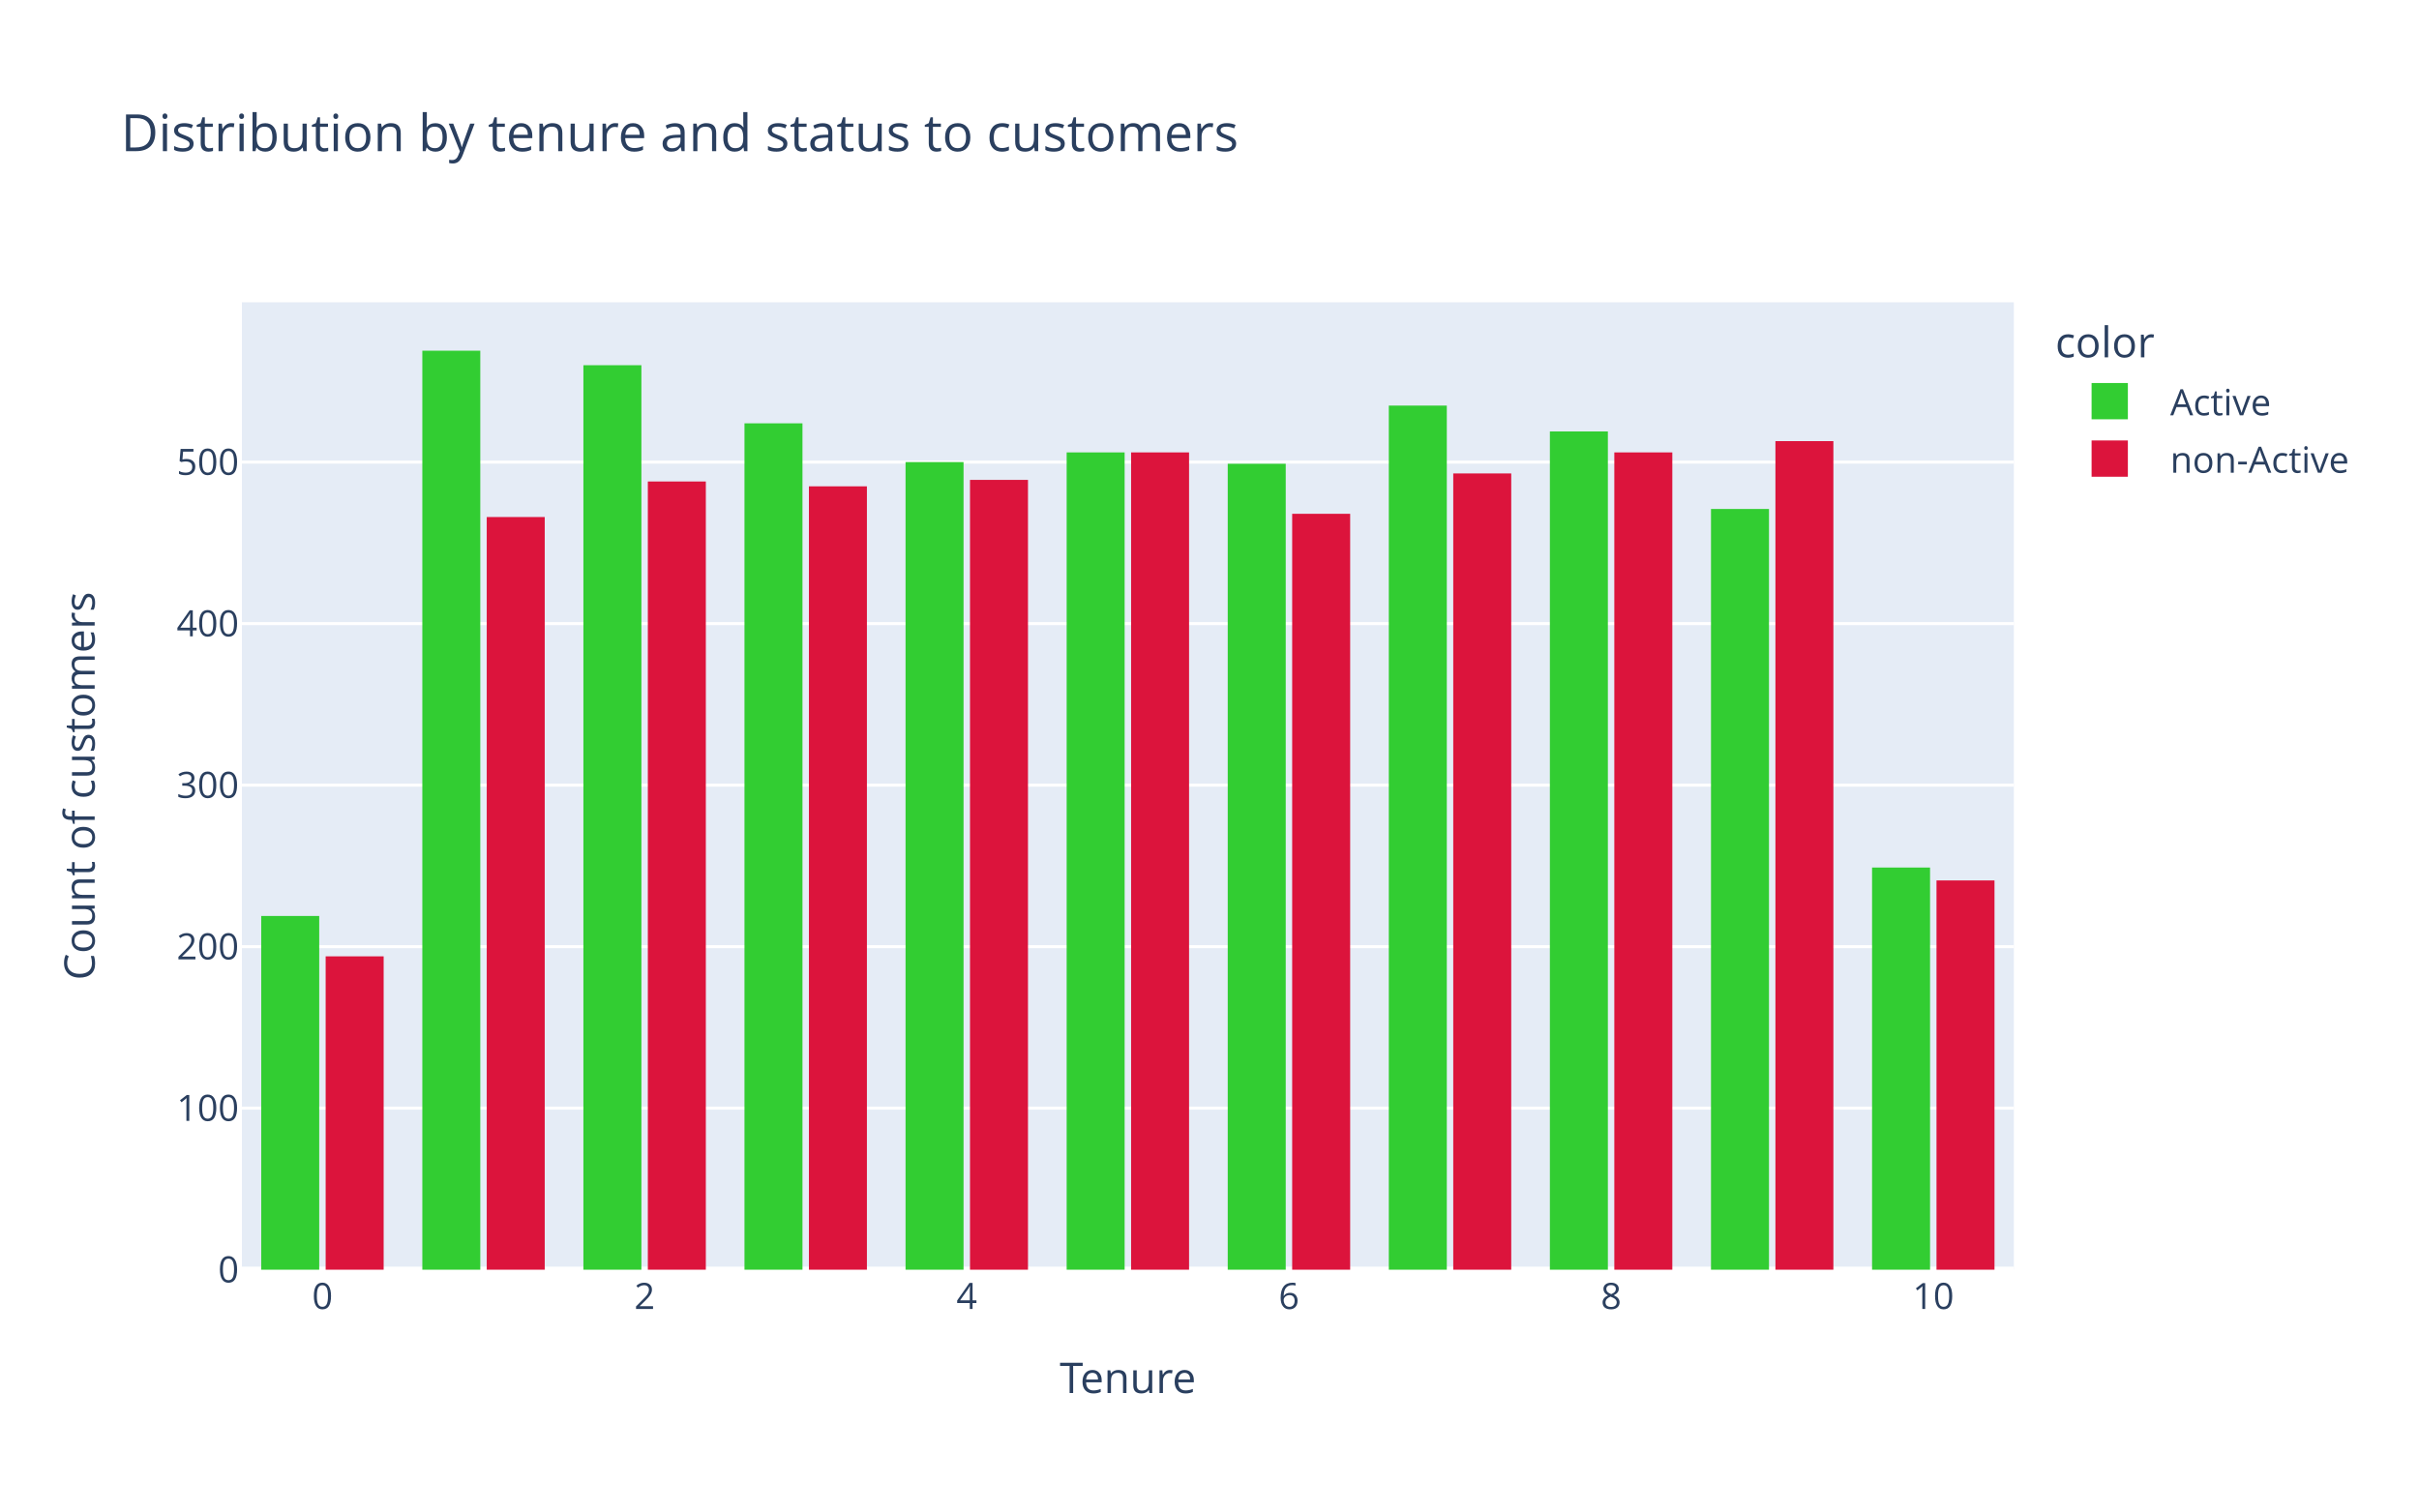
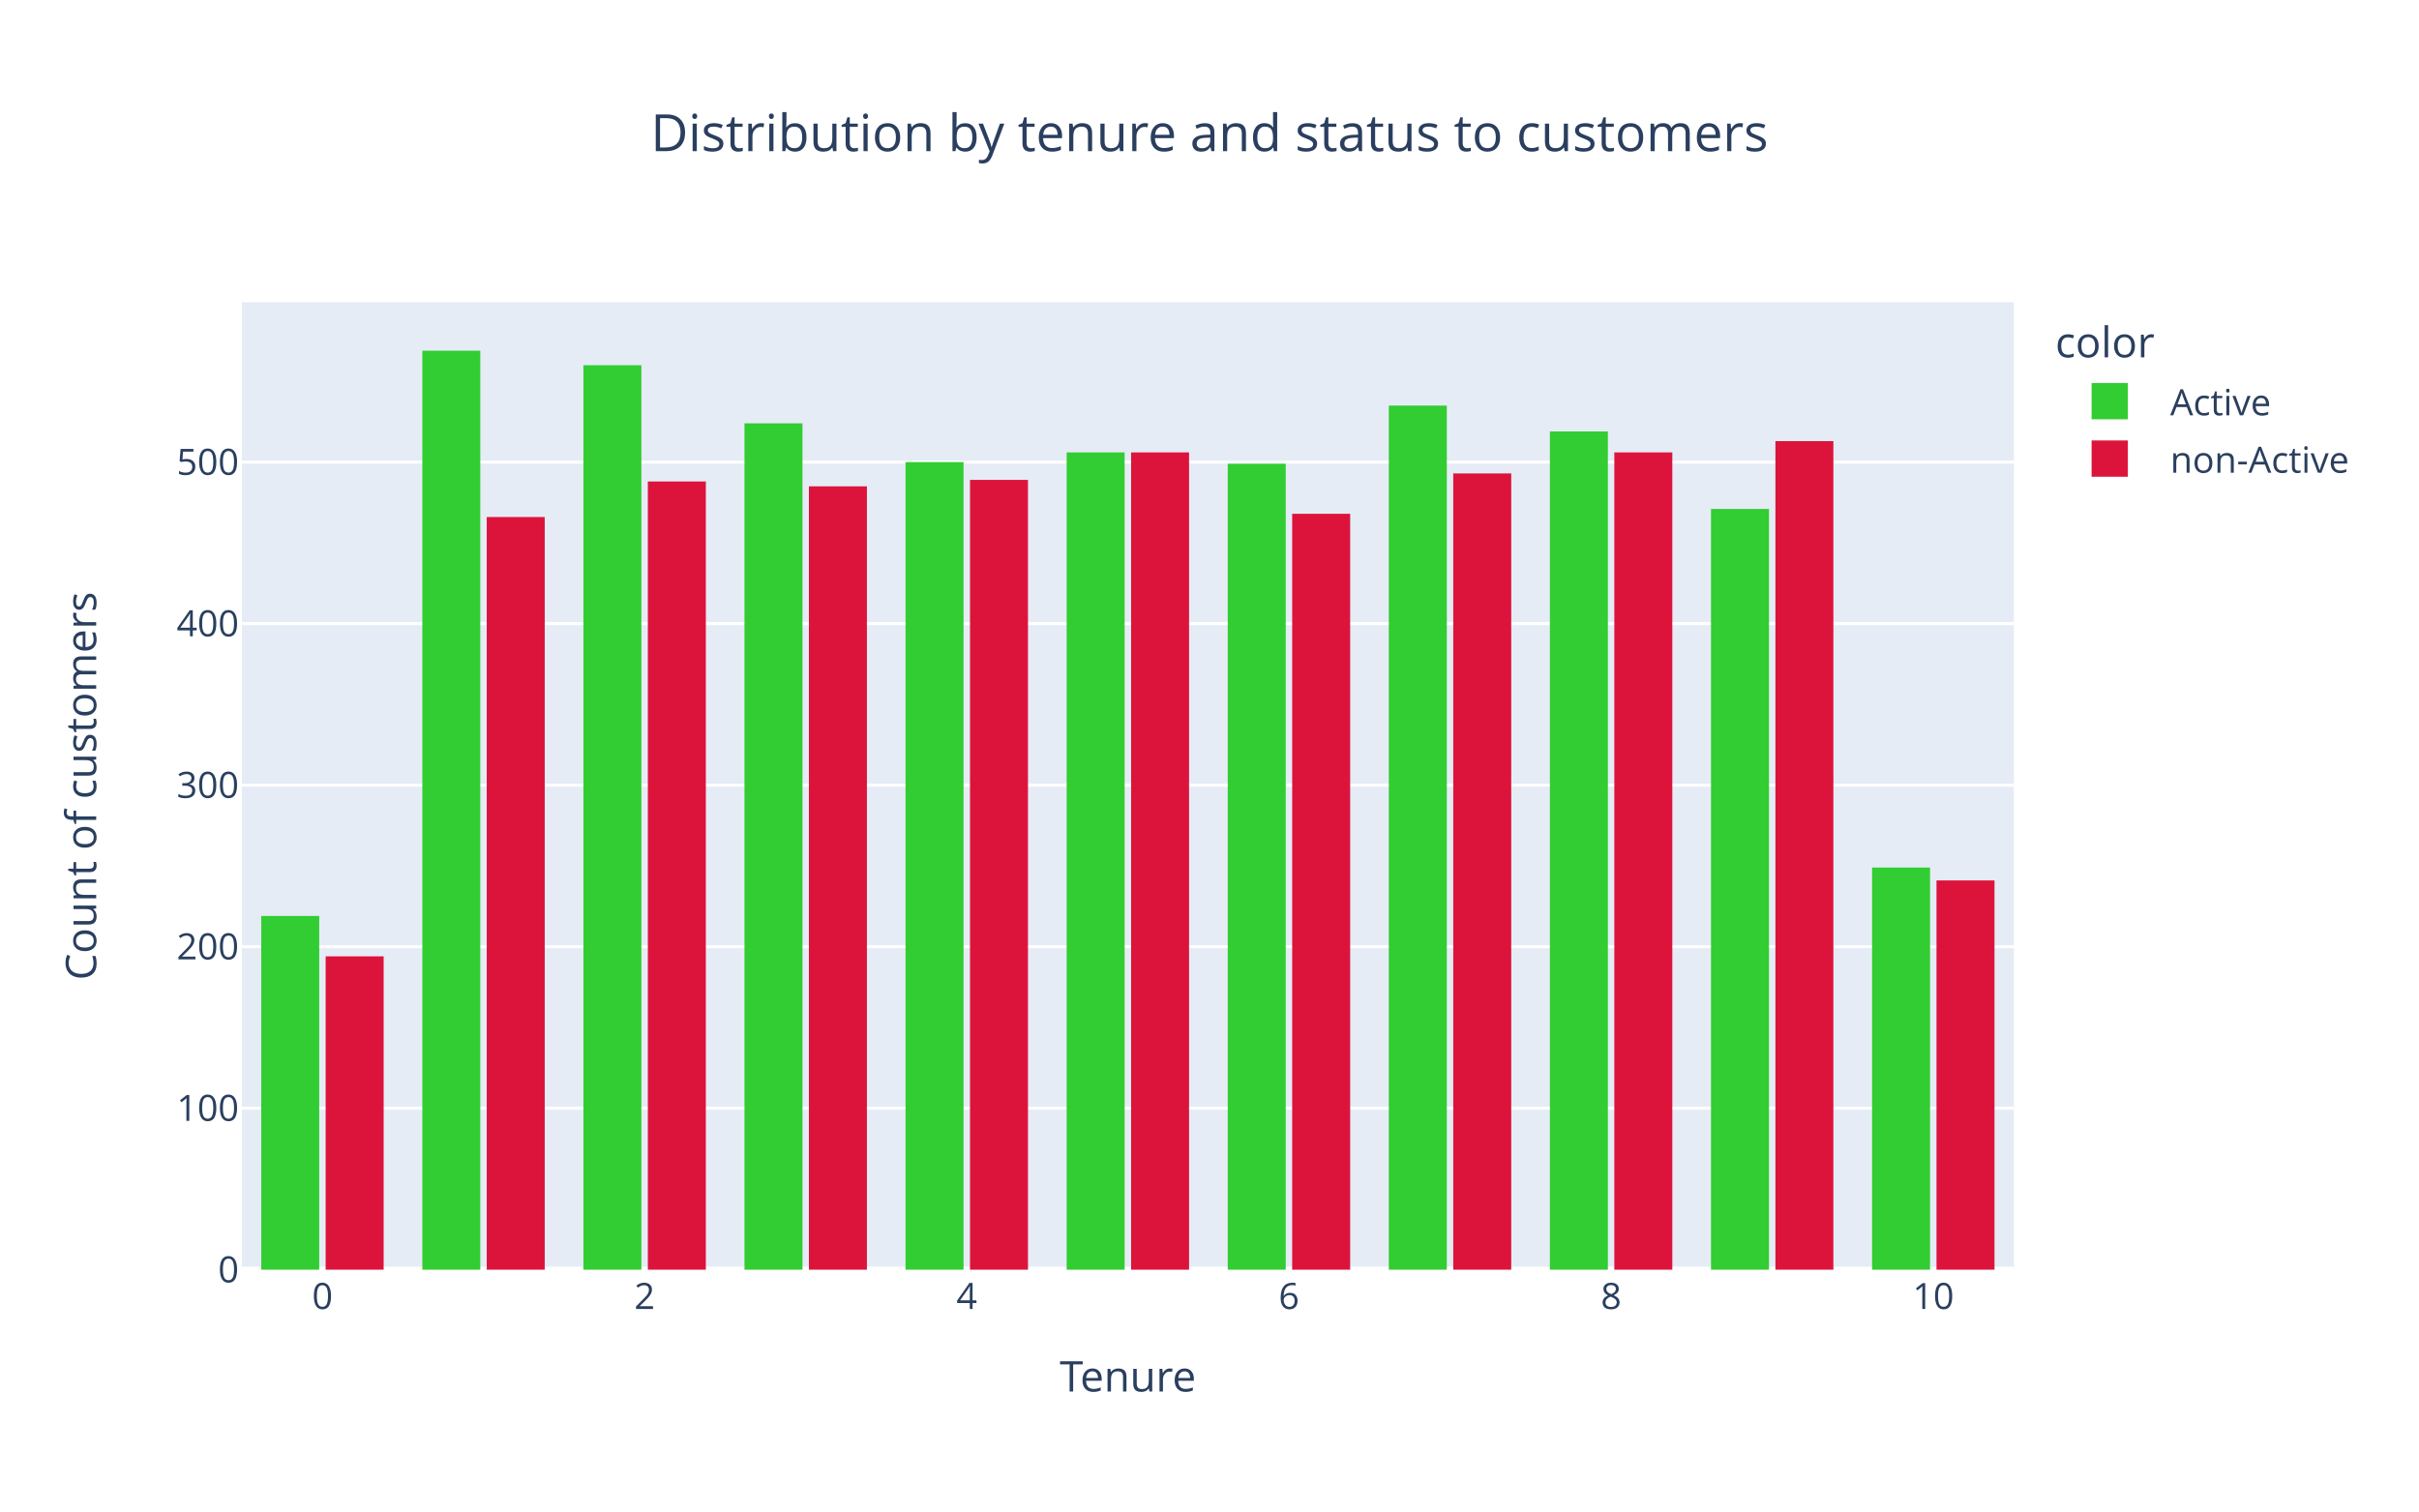
<svg xmlns="http://www.w3.org/2000/svg" class="main-svg" width="800" height="500" style="" viewBox="0 0 800 500">
  <rect x="0" y="0" width="800" height="500" style="fill: rgb(255, 255, 255); fill-opacity: 1;" />
-   <defs id="defs-902ea1">
+   <defs id="defs-65cc34">
    <g class="clips">
-       <clipPath id="clip902ea1xyplot" class="plotclip">
+       <clipPath id="clip65cc34xyplot" class="plotclip">
        <rect width="586" height="320" />
      </clipPath>
-       <clipPath class="axesclip" id="clip902ea1x">
+       <clipPath class="axesclip" id="clip65cc34x">
        <rect x="80" y="0" width="586" height="500" />
      </clipPath>
-       <clipPath class="axesclip" id="clip902ea1y">
+       <clipPath class="axesclip" id="clip65cc34y">
        <rect x="0" y="100" width="800" height="320" />
      </clipPath>
-       <clipPath class="axesclip" id="clip902ea1xy">
+       <clipPath class="axesclip" id="clip65cc34xy">
        <rect x="80" y="100" width="586" height="320" />
      </clipPath>
    </g>
    <g class="gradients" />
    <g class="patterns" />
  </defs>
  <g class="bglayer">
    <rect class="bg" x="80" y="100" width="586" height="320" style="fill: rgb(229, 236, 246); fill-opacity: 1; stroke-width: 0;" />
  </g>
  <g class="layer-below">
    <g class="imagelayer" />
    <g class="shapelayer" />
  </g>
  <g class="cartesianlayer">
    <g class="subplot xy">
      <g class="layer-subplot">
        <g class="shapelayer" />
        <g class="imagelayer" />
      </g>
      <g class="minor-gridlayer">
        <g class="x" />
        <g class="y" />
      </g>
      <g class="gridlayer">
        <g class="x" />
        <g class="y">
          <path class="ygrid crisp" transform="translate(0,366.57)" d="M80,0h586" style="stroke: rgb(255, 255, 255); stroke-opacity: 1; stroke-width: 1px;" />
          <path class="ygrid crisp" transform="translate(0,313.15)" d="M80,0h586" style="stroke: rgb(255, 255, 255); stroke-opacity: 1; stroke-width: 1px;" />
          <path class="ygrid crisp" transform="translate(0,259.72)" d="M80,0h586" style="stroke: rgb(255, 255, 255); stroke-opacity: 1; stroke-width: 1px;" />
          <path class="ygrid crisp" transform="translate(0,206.29)" d="M80,0h586" style="stroke: rgb(255, 255, 255); stroke-opacity: 1; stroke-width: 1px;" />
          <path class="ygrid crisp" transform="translate(0,152.86)" d="M80,0h586" style="stroke: rgb(255, 255, 255); stroke-opacity: 1; stroke-width: 1px;" />
        </g>
      </g>
      <g class="zerolinelayer">
        <path class="yzl zl crisp" transform="translate(0,420)" d="M80,0h586" style="stroke: rgb(255, 255, 255); stroke-opacity: 1; stroke-width: 2px;" />
      </g>
      <path class="xlines-below" />
      <path class="ylines-below" />
      <g class="overlines-below" />
      <g class="xaxislayer-below" />
      <g class="yaxislayer-below" />
      <g class="overaxes-below" />
-       <g class="plot" transform="translate(80,100)" clip-path="url(#clip902ea1xyplot)">
+       <g class="plot" transform="translate(80,100)" clip-path="url(#clip65cc34xyplot)">
        <g class="barlayer mlayer">
          <g class="trace bars" style="opacity: 1;">
            <g class="points">
              <g class="point">
                <path d="M6.39,320V202.99H25.57V320Z" style="vector-effect: non-scaling-stroke; opacity: 1; stroke-width: 0px; fill: rgb(50, 205, 50); fill-opacity: 1;" />
              </g>
              <g class="point">
                <path d="M59.67,320V16H78.84V320Z" style="vector-effect: non-scaling-stroke; opacity: 1; stroke-width: 0px; fill: rgb(50, 205, 50); fill-opacity: 1;" />
              </g>
              <g class="point">
                <path d="M112.94,320V20.81H132.12V320Z" style="vector-effect: non-scaling-stroke; opacity: 1; stroke-width: 0px; fill: rgb(50, 205, 50); fill-opacity: 1;" />
              </g>
              <g class="point">
                <path d="M166.21,320V40.04H185.39V320Z" style="vector-effect: non-scaling-stroke; opacity: 1; stroke-width: 0px; fill: rgb(50, 205, 50); fill-opacity: 1;" />
              </g>
              <g class="point">
                <path d="M219.48,320V52.86H238.66V320Z" style="vector-effect: non-scaling-stroke; opacity: 1; stroke-width: 0px; fill: rgb(50, 205, 50); fill-opacity: 1;" />
              </g>
              <g class="point">
                <path d="M272.76,320V49.66H291.93V320Z" style="vector-effect: non-scaling-stroke; opacity: 1; stroke-width: 0px; fill: rgb(50, 205, 50); fill-opacity: 1;" />
              </g>
              <g class="point">
                <path d="M326.03,320V53.4H345.21V320Z" style="vector-effect: non-scaling-stroke; opacity: 1; stroke-width: 0px; fill: rgb(50, 205, 50); fill-opacity: 1;" />
              </g>
              <g class="point">
                <path d="M379.3,320V34.17H398.48V320Z" style="vector-effect: non-scaling-stroke; opacity: 1; stroke-width: 0px; fill: rgb(50, 205, 50); fill-opacity: 1;" />
              </g>
              <g class="point">
                <path d="M432.57,320V42.71H451.75V320Z" style="vector-effect: non-scaling-stroke; opacity: 1; stroke-width: 0px; fill: rgb(50, 205, 50); fill-opacity: 1;" />
              </g>
              <g class="point">
                <path d="M485.85,320V68.36H505.03V320Z" style="vector-effect: non-scaling-stroke; opacity: 1; stroke-width: 0px; fill: rgb(50, 205, 50); fill-opacity: 1;" />
              </g>
              <g class="point">
                <path d="M539.12,320V186.97H558.3V320Z" style="vector-effect: non-scaling-stroke; opacity: 1; stroke-width: 0px; fill: rgb(50, 205, 50); fill-opacity: 1;" />
              </g>
            </g>
          </g>
          <g class="trace bars" style="opacity: 1;">
            <g class="points">
              <g class="point">
                <path d="M27.7,320V216.35H46.88V320Z" style="vector-effect: non-scaling-stroke; opacity: 1; stroke-width: 0px; fill: rgb(220, 20, 60); fill-opacity: 1;" />
              </g>
              <g class="point">
                <path d="M80.97,320V71.03H100.15V320Z" style="vector-effect: non-scaling-stroke; opacity: 1; stroke-width: 0px; fill: rgb(220, 20, 60); fill-opacity: 1;" />
              </g>
              <g class="point">
                <path d="M134.25,320V59.28H153.43V320Z" style="vector-effect: non-scaling-stroke; opacity: 1; stroke-width: 0px; fill: rgb(220, 20, 60); fill-opacity: 1;" />
              </g>
              <g class="point">
                <path d="M187.52,320V60.88H206.7V320Z" style="vector-effect: non-scaling-stroke; opacity: 1; stroke-width: 0px; fill: rgb(220, 20, 60); fill-opacity: 1;" />
              </g>
              <g class="point">
                <path d="M240.79,320V58.74H259.97V320Z" style="vector-effect: non-scaling-stroke; opacity: 1; stroke-width: 0px; fill: rgb(220, 20, 60); fill-opacity: 1;" />
              </g>
              <g class="point">
                <path d="M294.07,320V49.66H313.24V320Z" style="vector-effect: non-scaling-stroke; opacity: 1; stroke-width: 0px; fill: rgb(220, 20, 60); fill-opacity: 1;" />
              </g>
              <g class="point">
                <path d="M347.34,320V69.96H366.52V320Z" style="vector-effect: non-scaling-stroke; opacity: 1; stroke-width: 0px; fill: rgb(220, 20, 60); fill-opacity: 1;" />
              </g>
              <g class="point">
                <path d="M400.61,320V56.6H419.79V320Z" style="vector-effect: non-scaling-stroke; opacity: 1; stroke-width: 0px; fill: rgb(220, 20, 60); fill-opacity: 1;" />
              </g>
              <g class="point">
                <path d="M453.88,320V49.66H473.06V320Z" style="vector-effect: non-scaling-stroke; opacity: 1; stroke-width: 0px; fill: rgb(220, 20, 60); fill-opacity: 1;" />
              </g>
              <g class="point">
                <path d="M507.16,320V45.92H526.33V320Z" style="vector-effect: non-scaling-stroke; opacity: 1; stroke-width: 0px; fill: rgb(220, 20, 60); fill-opacity: 1;" />
              </g>
              <g class="point">
                <path d="M560.43,320V191.24H579.61V320Z" style="vector-effect: non-scaling-stroke; opacity: 1; stroke-width: 0px; fill: rgb(220, 20, 60); fill-opacity: 1;" />
              </g>
            </g>
          </g>
        </g>
      </g>
      <g class="overplot" />
      <path class="xlines-above crisp" style="fill: none;" d="M0,0" />
      <path class="ylines-above crisp" style="fill: none;" d="M0,0" />
      <g class="overlines-above" />
      <g class="xaxislayer-above">
        <g class="xtick">
          <text text-anchor="middle" x="0" y="433" transform="translate(106.64,0)" style="font-family: 'Open Sans', verdana, arial, sans-serif; font-size: 12px; fill: rgb(42, 63, 95); fill-opacity: 1; white-space: pre; opacity: 1;">0</text>
        </g>
        <g class="xtick">
          <text text-anchor="middle" x="0" y="433" style="font-family: 'Open Sans', verdana, arial, sans-serif; font-size: 12px; fill: rgb(42, 63, 95); fill-opacity: 1; white-space: pre; opacity: 1;" transform="translate(213.18,0)">2</text>
        </g>
        <g class="xtick">
          <text text-anchor="middle" x="0" y="433" style="font-family: 'Open Sans', verdana, arial, sans-serif; font-size: 12px; fill: rgb(42, 63, 95); fill-opacity: 1; white-space: pre; opacity: 1;" transform="translate(319.73,0)">4</text>
        </g>
        <g class="xtick">
          <text text-anchor="middle" x="0" y="433" style="font-family: 'Open Sans', verdana, arial, sans-serif; font-size: 12px; fill: rgb(42, 63, 95); fill-opacity: 1; white-space: pre; opacity: 1;" transform="translate(426.27,0)">6</text>
        </g>
        <g class="xtick">
          <text text-anchor="middle" x="0" y="433" style="font-family: 'Open Sans', verdana, arial, sans-serif; font-size: 12px; fill: rgb(42, 63, 95); fill-opacity: 1; white-space: pre; opacity: 1;" transform="translate(532.82,0)">8</text>
        </g>
        <g class="xtick">
          <text text-anchor="middle" x="0" y="433" style="font-family: 'Open Sans', verdana, arial, sans-serif; font-size: 12px; fill: rgb(42, 63, 95); fill-opacity: 1; white-space: pre; opacity: 1;" transform="translate(639.36,0)">10</text>
        </g>
      </g>
      <g class="yaxislayer-above">
        <g class="ytick">
          <text text-anchor="end" x="79" y="4.2" transform="translate(0,420)" style="font-family: 'Open Sans', verdana, arial, sans-serif; font-size: 12px; fill: rgb(42, 63, 95); fill-opacity: 1; white-space: pre; opacity: 1;">0</text>
        </g>
        <g class="ytick">
          <text text-anchor="end" x="79" y="4.2" style="font-family: 'Open Sans', verdana, arial, sans-serif; font-size: 12px; fill: rgb(42, 63, 95); fill-opacity: 1; white-space: pre; opacity: 1;" transform="translate(0,366.57)">100</text>
        </g>
        <g class="ytick">
          <text text-anchor="end" x="79" y="4.2" style="font-family: 'Open Sans', verdana, arial, sans-serif; font-size: 12px; fill: rgb(42, 63, 95); fill-opacity: 1; white-space: pre; opacity: 1;" transform="translate(0,313.15)">200</text>
        </g>
        <g class="ytick">
          <text text-anchor="end" x="79" y="4.2" style="font-family: 'Open Sans', verdana, arial, sans-serif; font-size: 12px; fill: rgb(42, 63, 95); fill-opacity: 1; white-space: pre; opacity: 1;" transform="translate(0,259.72)">300</text>
        </g>
        <g class="ytick">
          <text text-anchor="end" x="79" y="4.2" style="font-family: 'Open Sans', verdana, arial, sans-serif; font-size: 12px; fill: rgb(42, 63, 95); fill-opacity: 1; white-space: pre; opacity: 1;" transform="translate(0,206.29)">400</text>
        </g>
        <g class="ytick">
          <text text-anchor="end" x="79" y="4.2" style="font-family: 'Open Sans', verdana, arial, sans-serif; font-size: 12px; fill: rgb(42, 63, 95); fill-opacity: 1; white-space: pre; opacity: 1;" transform="translate(0,152.86)">500</text>
        </g>
      </g>
      <g class="overaxes-above" />
    </g>
  </g>
  <g class="polarlayer" />
  <g class="smithlayer" />
  <g class="ternarylayer" />
  <g class="geolayer" />
  <g class="funnelarealayer" />
  <g class="pielayer" />
  <g class="iciclelayer" />
  <g class="treemaplayer" />
  <g class="sunburstlayer" />
  <g class="glimages" />
-   <defs id="topdefs-902ea1">
+   <defs id="topdefs-65cc34">
    <g class="clips" />
-     <clipPath id="legend902ea1">
+     <clipPath id="legend65cc34">
      <rect width="110" height="67" x="0" y="0" />
    </clipPath>
  </defs>
  <g class="layer-above">
    <g class="imagelayer" />
    <g class="shapelayer" />
  </g>
  <g class="infolayer">
    <g class="legend" pointer-events="all" transform="translate(677.72,100)">
      <rect class="bg" shape-rendering="crispEdges" style="stroke: rgb(68, 68, 68); stroke-opacity: 1; fill: rgb(255, 255, 255); fill-opacity: 1; stroke-width: 0px;" width="110" height="67" x="0" y="0" />
-       <g class="scrollbox" transform="" clip-path="url(#legend902ea1)">
+       <g class="scrollbox" transform="" clip-path="url(#legend65cc34)">
        <text class="legendtitletext" text-anchor="start" x="2" y="18.2" style="font-family: 'Open Sans', verdana, arial, sans-serif; font-size: 14px; fill: rgb(42, 63, 95); fill-opacity: 1; white-space: pre;">color</text>
        <g class="groups" transform="">
          <g class="traces" style="opacity: 1;" transform="translate(0,32.7)">
            <text class="legendtext" text-anchor="start" x="40" y="4.68" style="font-family: 'Open Sans', verdana, arial, sans-serif; font-size: 12px; fill: rgb(42, 63, 95); fill-opacity: 1; white-space: pre;">Active</text>
            <g class="layers" style="opacity: 1;">
              <g class="legendfill" />
              <g class="legendlines" />
              <g class="legendsymbols">
                <g class="legendpoints">
                  <path class="legendundefined" d="M6,6H-6V-6H6Z" transform="translate(20,0)" style="stroke-width: 0px; fill: rgb(50, 205, 50); fill-opacity: 1;" />
                </g>
              </g>
            </g>
            <rect class="legendtoggle" x="0" y="-9.5" width="104.25" height="19" style="fill: rgb(0, 0, 0); fill-opacity: 0;" />
          </g>
        </g>
        <g class="groups" transform="">
          <g class="traces" style="opacity: 1;" transform="translate(0,51.7)">
            <text class="legendtext" text-anchor="start" x="40" y="4.68" style="font-family: 'Open Sans', verdana, arial, sans-serif; font-size: 12px; fill: rgb(42, 63, 95); fill-opacity: 1; white-space: pre;">non-Active</text>
            <g class="layers" style="opacity: 1;">
              <g class="legendfill" />
              <g class="legendlines" />
              <g class="legendsymbols">
                <g class="legendpoints">
                  <path class="legendundefined" d="M6,6H-6V-6H6Z" transform="translate(20,0)" style="stroke-width: 0px; fill: rgb(220, 20, 60); fill-opacity: 1;" />
                </g>
              </g>
            </g>
            <rect class="legendtoggle" x="0" y="-9.5" width="104.25" height="19" style="fill: rgb(0, 0, 0); fill-opacity: 0;" />
          </g>
        </g>
      </g>
      <rect class="scrollbar" rx="20" ry="3" width="0" height="0" style="fill: rgb(128, 139, 164); fill-opacity: 1;" x="0" y="0" />
    </g>
    <g class="g-gtitle">
-       <text class="gtitle" x="40" y="50" text-anchor="start" dy="0em" style="font-family: 'Open Sans', verdana, arial, sans-serif; font-size: 17px; fill: rgb(42, 63, 95); opacity: 1; font-weight: normal; white-space: pre;">Distribution by tenure and status to customers</text>
+       <text class="gtitle" x="400" y="50" text-anchor="middle" dy="0em" style="font-family: 'Open Sans', verdana, arial, sans-serif; font-size: 17px; fill: rgb(42, 63, 95); opacity: 1; font-weight: normal; white-space: pre;">Distribution by tenure and status to customers</text>
    </g>
    <g class="g-xtitle">
-       <text class="xtitle" x="373" y="460.8" text-anchor="middle" style="font-family: 'Open Sans', verdana, arial, sans-serif; font-size: 14px; fill: rgb(42, 63, 95); opacity: 1; font-weight: normal; white-space: pre;">Tenure</text>
+       <text class="xtitle" x="373" y="460.3" text-anchor="middle" style="font-family: 'Open Sans', verdana, arial, sans-serif; font-size: 14px; fill: rgb(42, 63, 95); opacity: 1; font-weight: normal; white-space: pre;">Tenure</text>
    </g>
    <g class="g-ytitle">
-       <text class="ytitle" transform="rotate(-90,31.30938,260)" x="31.309" y="260" text-anchor="middle" style="font-family: 'Open Sans', verdana, arial, sans-serif; font-size: 14px; fill: rgb(42, 63, 95); opacity: 1; font-weight: normal; white-space: pre;">Count of customers</text>
+       <text class="ytitle" transform="rotate(-90,31.80938,260)" x="31.809" y="260" text-anchor="middle" style="font-family: 'Open Sans', verdana, arial, sans-serif; font-size: 14px; fill: rgb(42, 63, 95); opacity: 1; font-weight: normal; white-space: pre;">Count of customers</text>
    </g>
  </g>
</svg>
